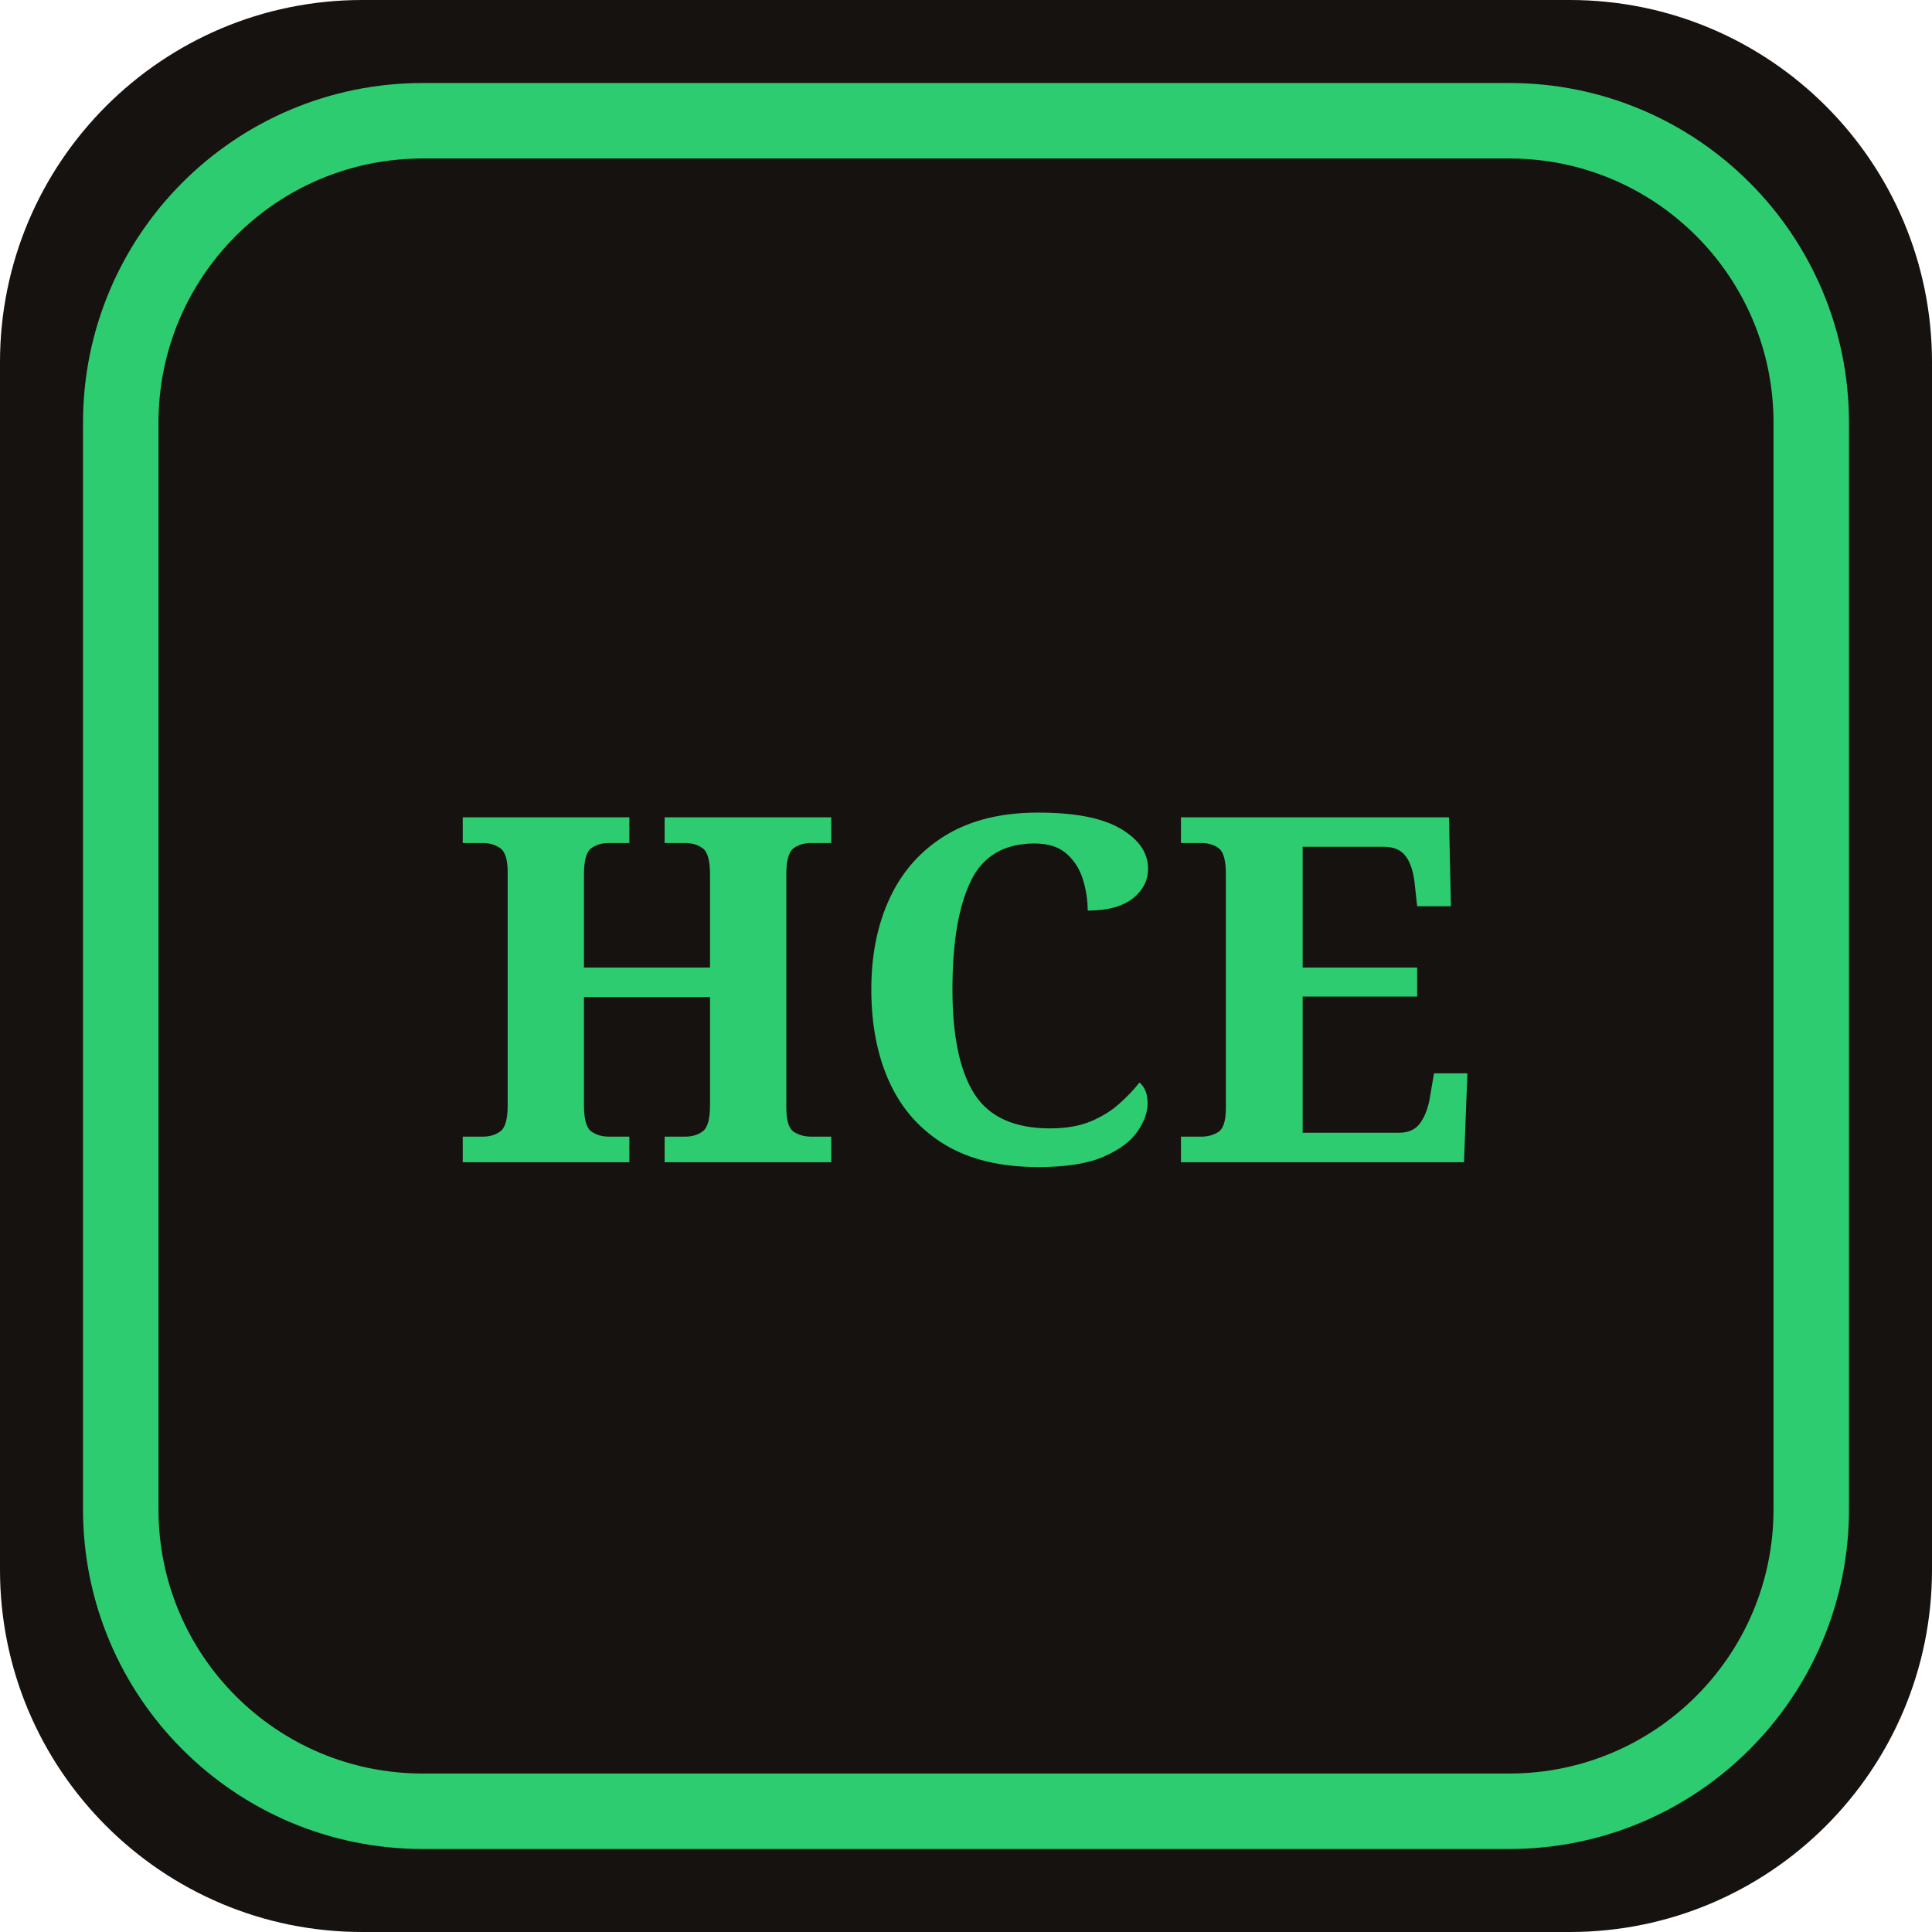
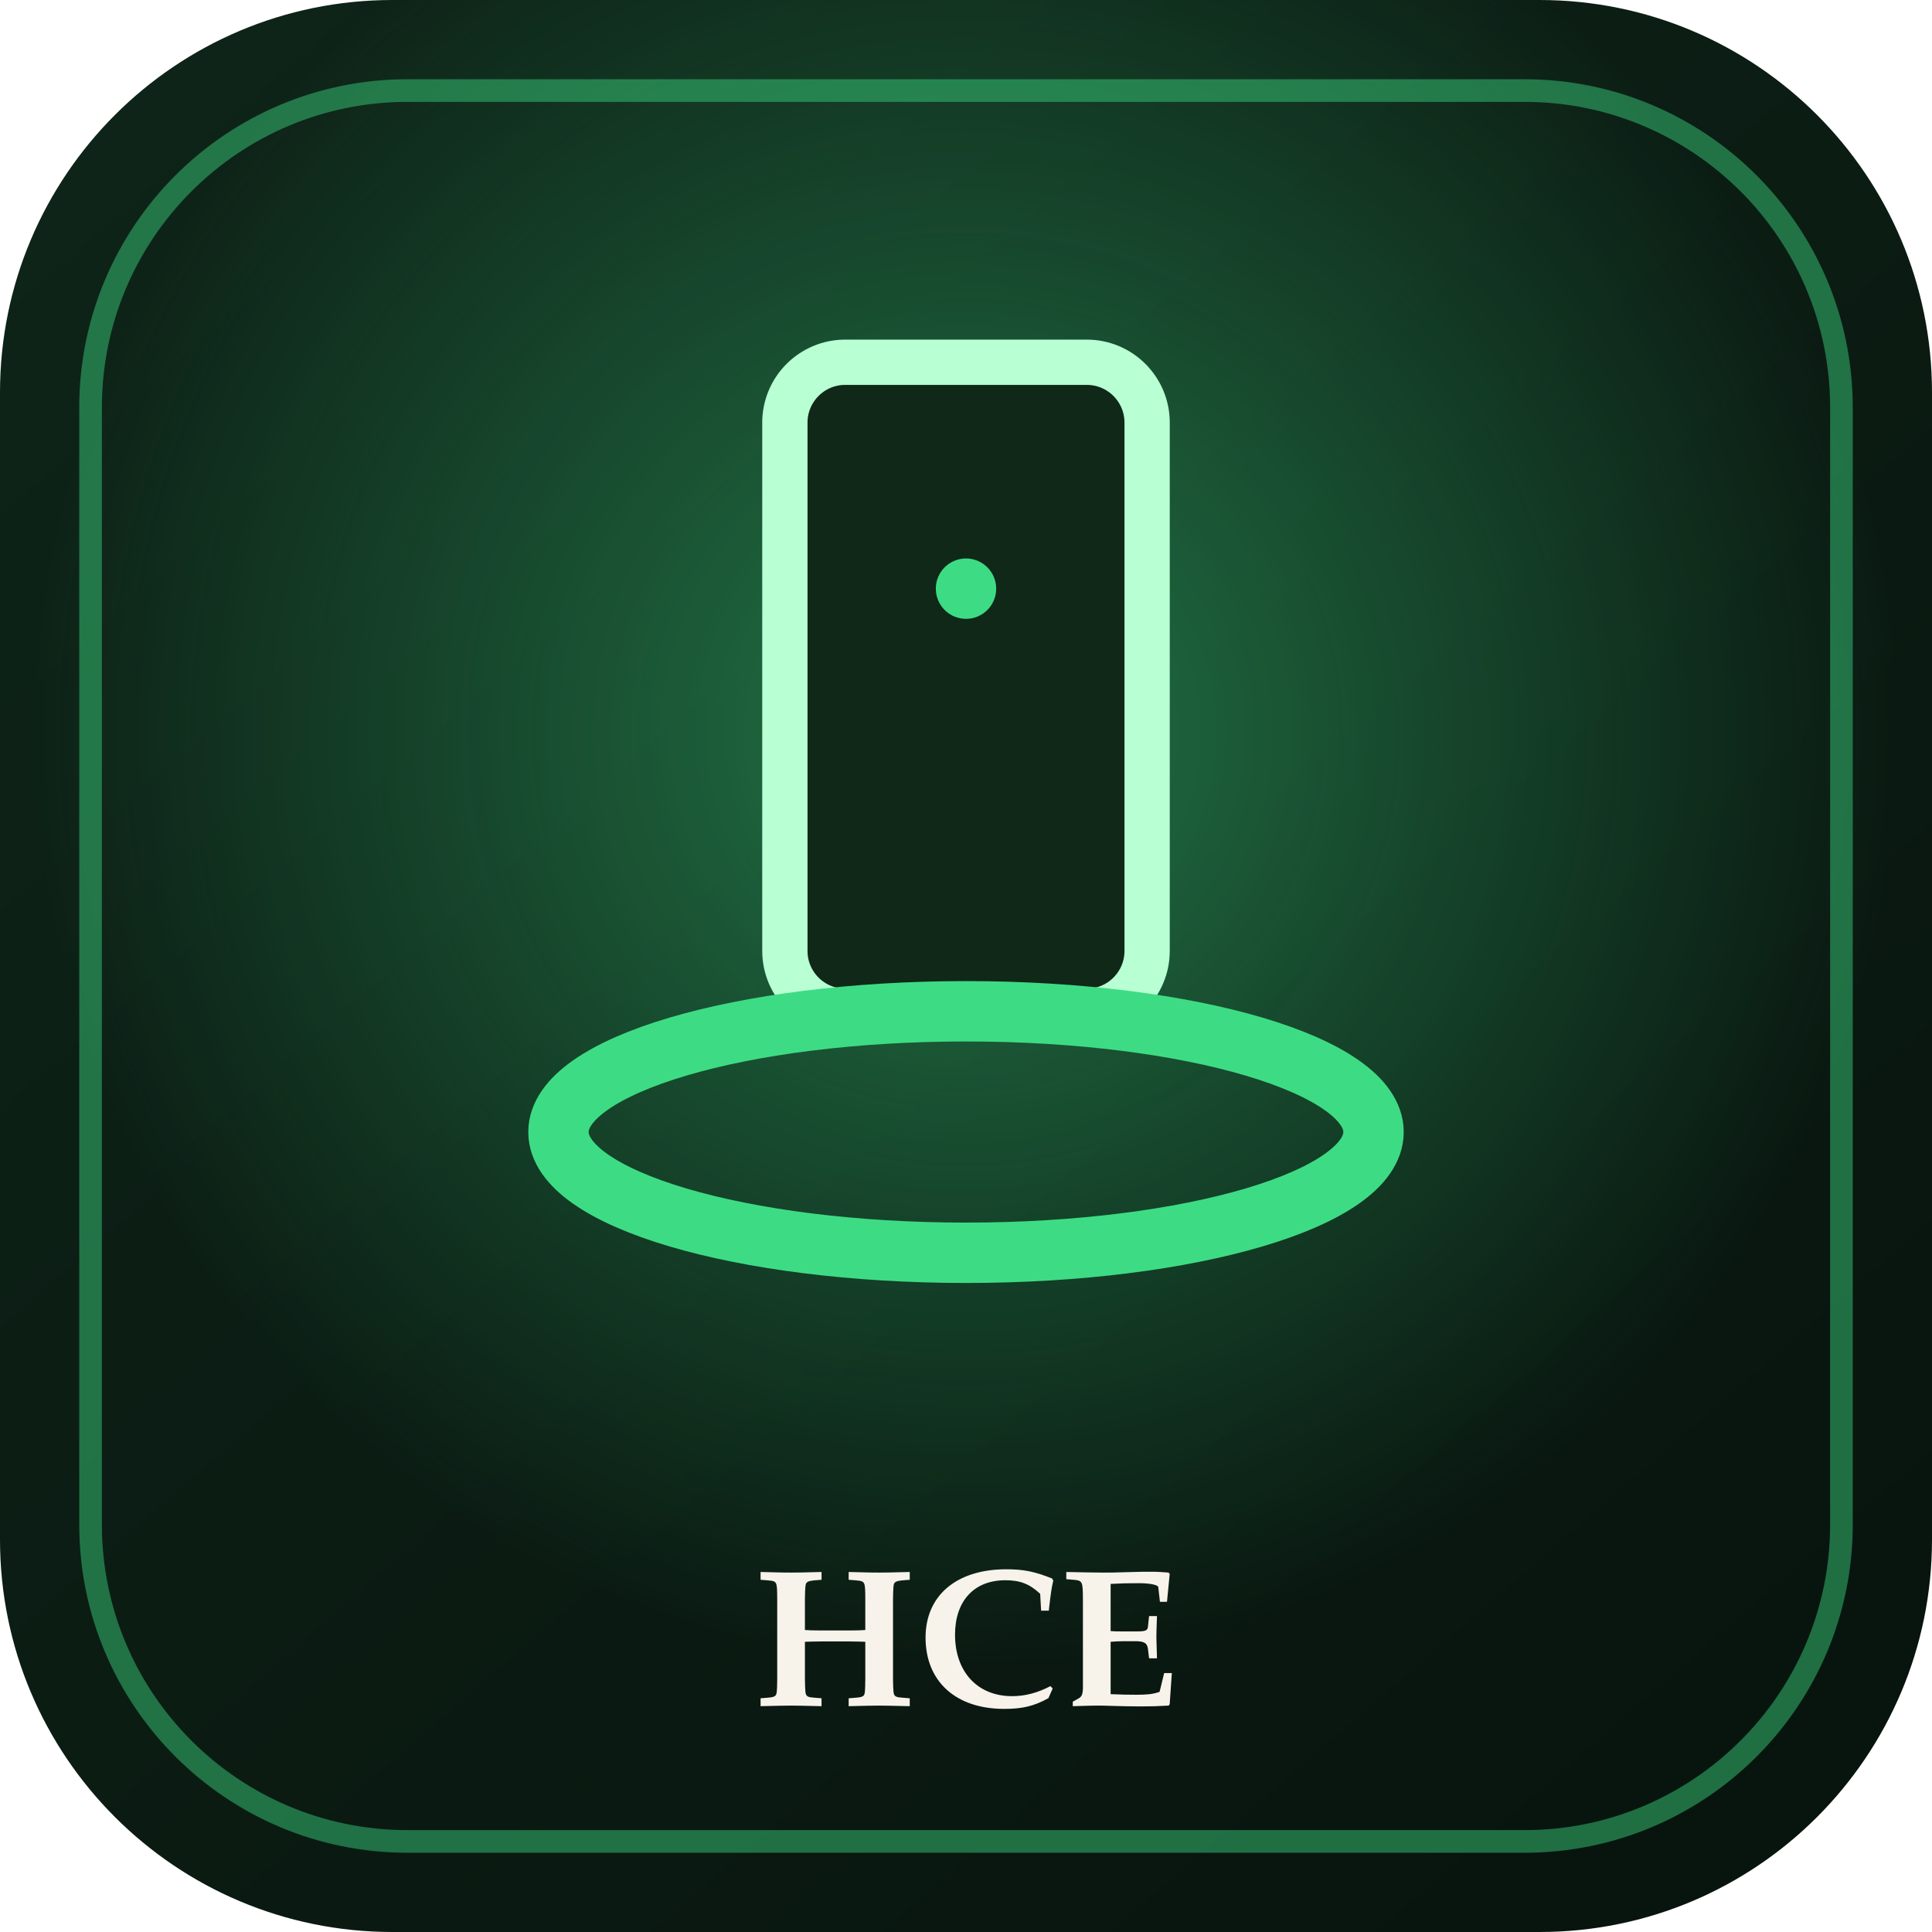
<svg xmlns="http://www.w3.org/2000/svg" viewBox="0 0 256 256">
-   <rect width="256" height="256" rx="48" fill="#16120f" />
-   <rect x="16" y="16" width="224" height="224" rx="40" fill="none" stroke="#2ecc71" stroke-width="10" />
-   <text x="128" y="154" text-anchor="middle" font-family="Georgia, serif" font-size="64" font-weight="700" fill="#2ecc71">HCE</text>
+   <defs>
+     <linearGradient id="bg" x1="24" y1="8" x2="232" y2="248" gradientUnits="userSpaceOnUse">
+       <stop stop-color="#0e2418" />
+       <stop offset="1" stop-color="#08140e" />
+     </linearGradient>
+     <radialGradient id="glow" cx="50%" cy="38%" r="48%">
+       <stop stop-color="#3ddc84" stop-opacity="0.45" />
+       <stop offset="1" stop-color="#3ddc84" stop-opacity="0" />
+     </radialGradient>
+   </defs>
+   <rect width="256" height="256" rx="52" fill="url(#bg)" />
+   <rect width="256" height="256" rx="52" fill="url(#glow)" />
+   <rect x="12" y="12" width="232" height="232" rx="42" fill="none" stroke="#3ddc84" stroke-opacity="0.45" stroke-width="3" />
+   <rect x="104" y="48" width="48" height="86" rx="8" fill="#102818" stroke="#b8ffd4" stroke-width="6" />
+   <ellipse cx="128" cy="150" rx="54" ry="16" fill="none" stroke="#3ddc84" stroke-width="8" />
+   <circle cx="128" cy="78" r="4" fill="#3ddc84" />
+   <text x="128" y="226" text-anchor="middle" font-family="Georgia, Palatino, serif" font-size="26" font-weight="700" fill="#f7f2ea">HCE</text>
</svg>
